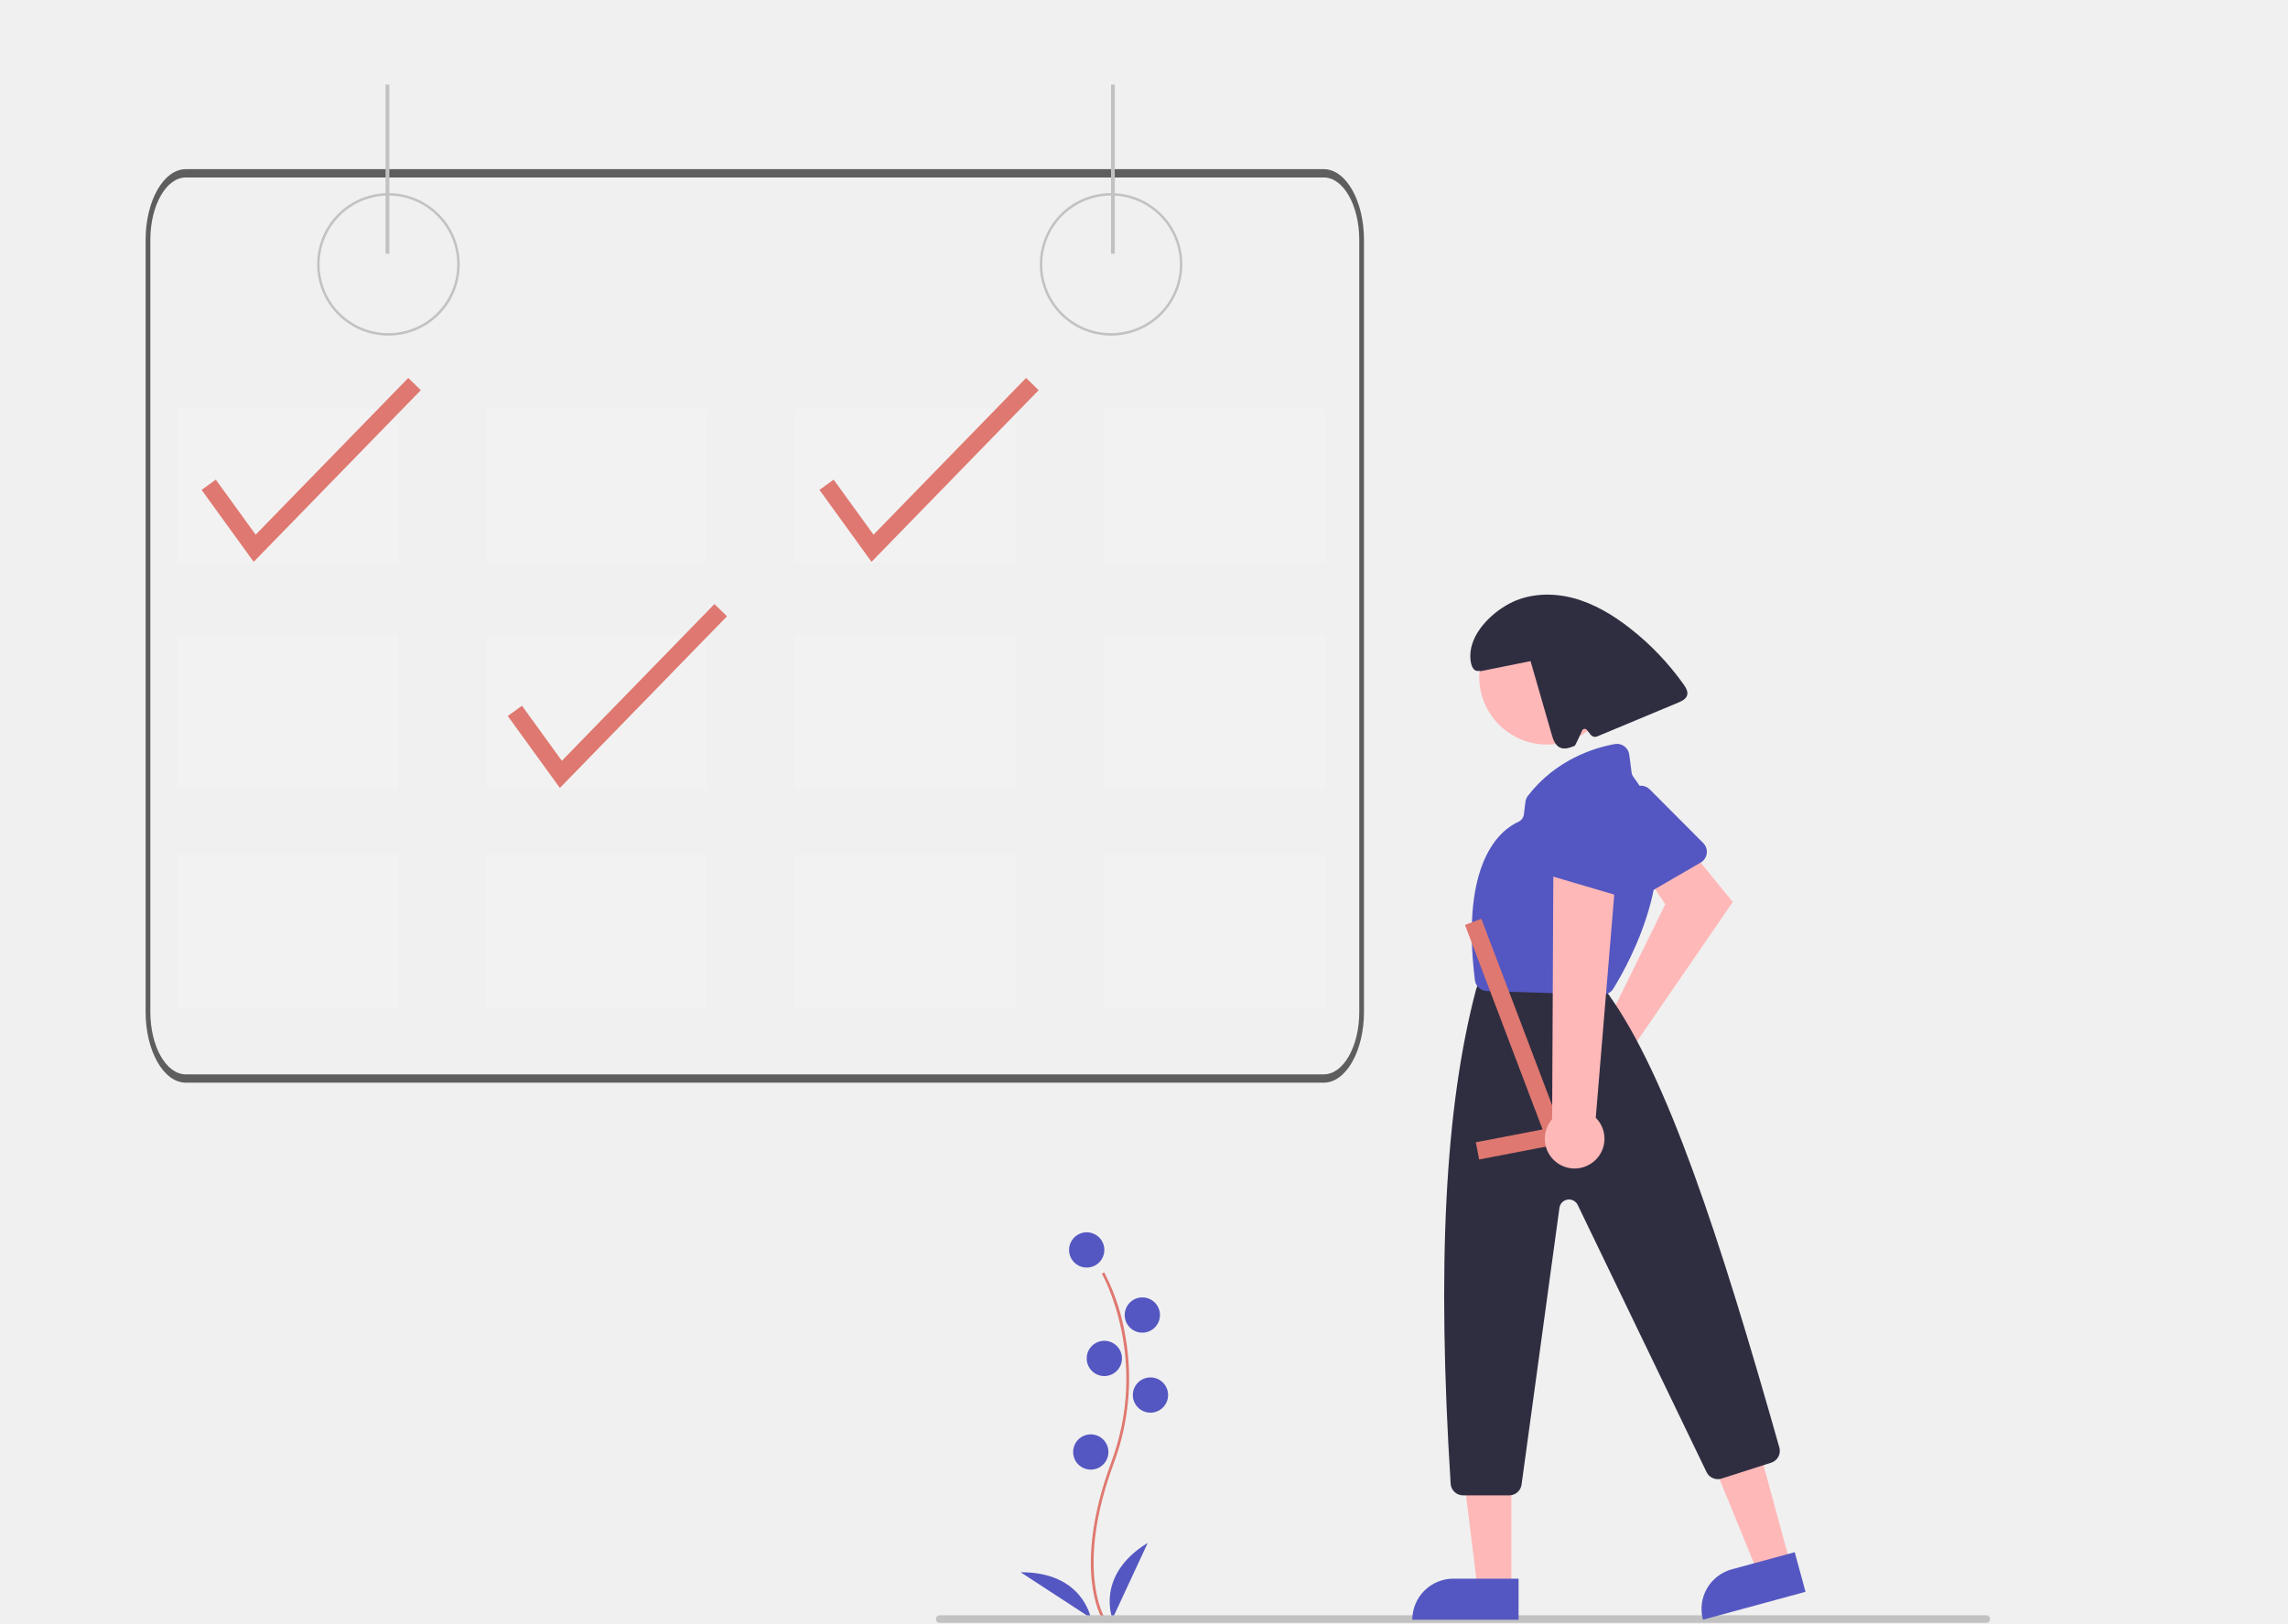
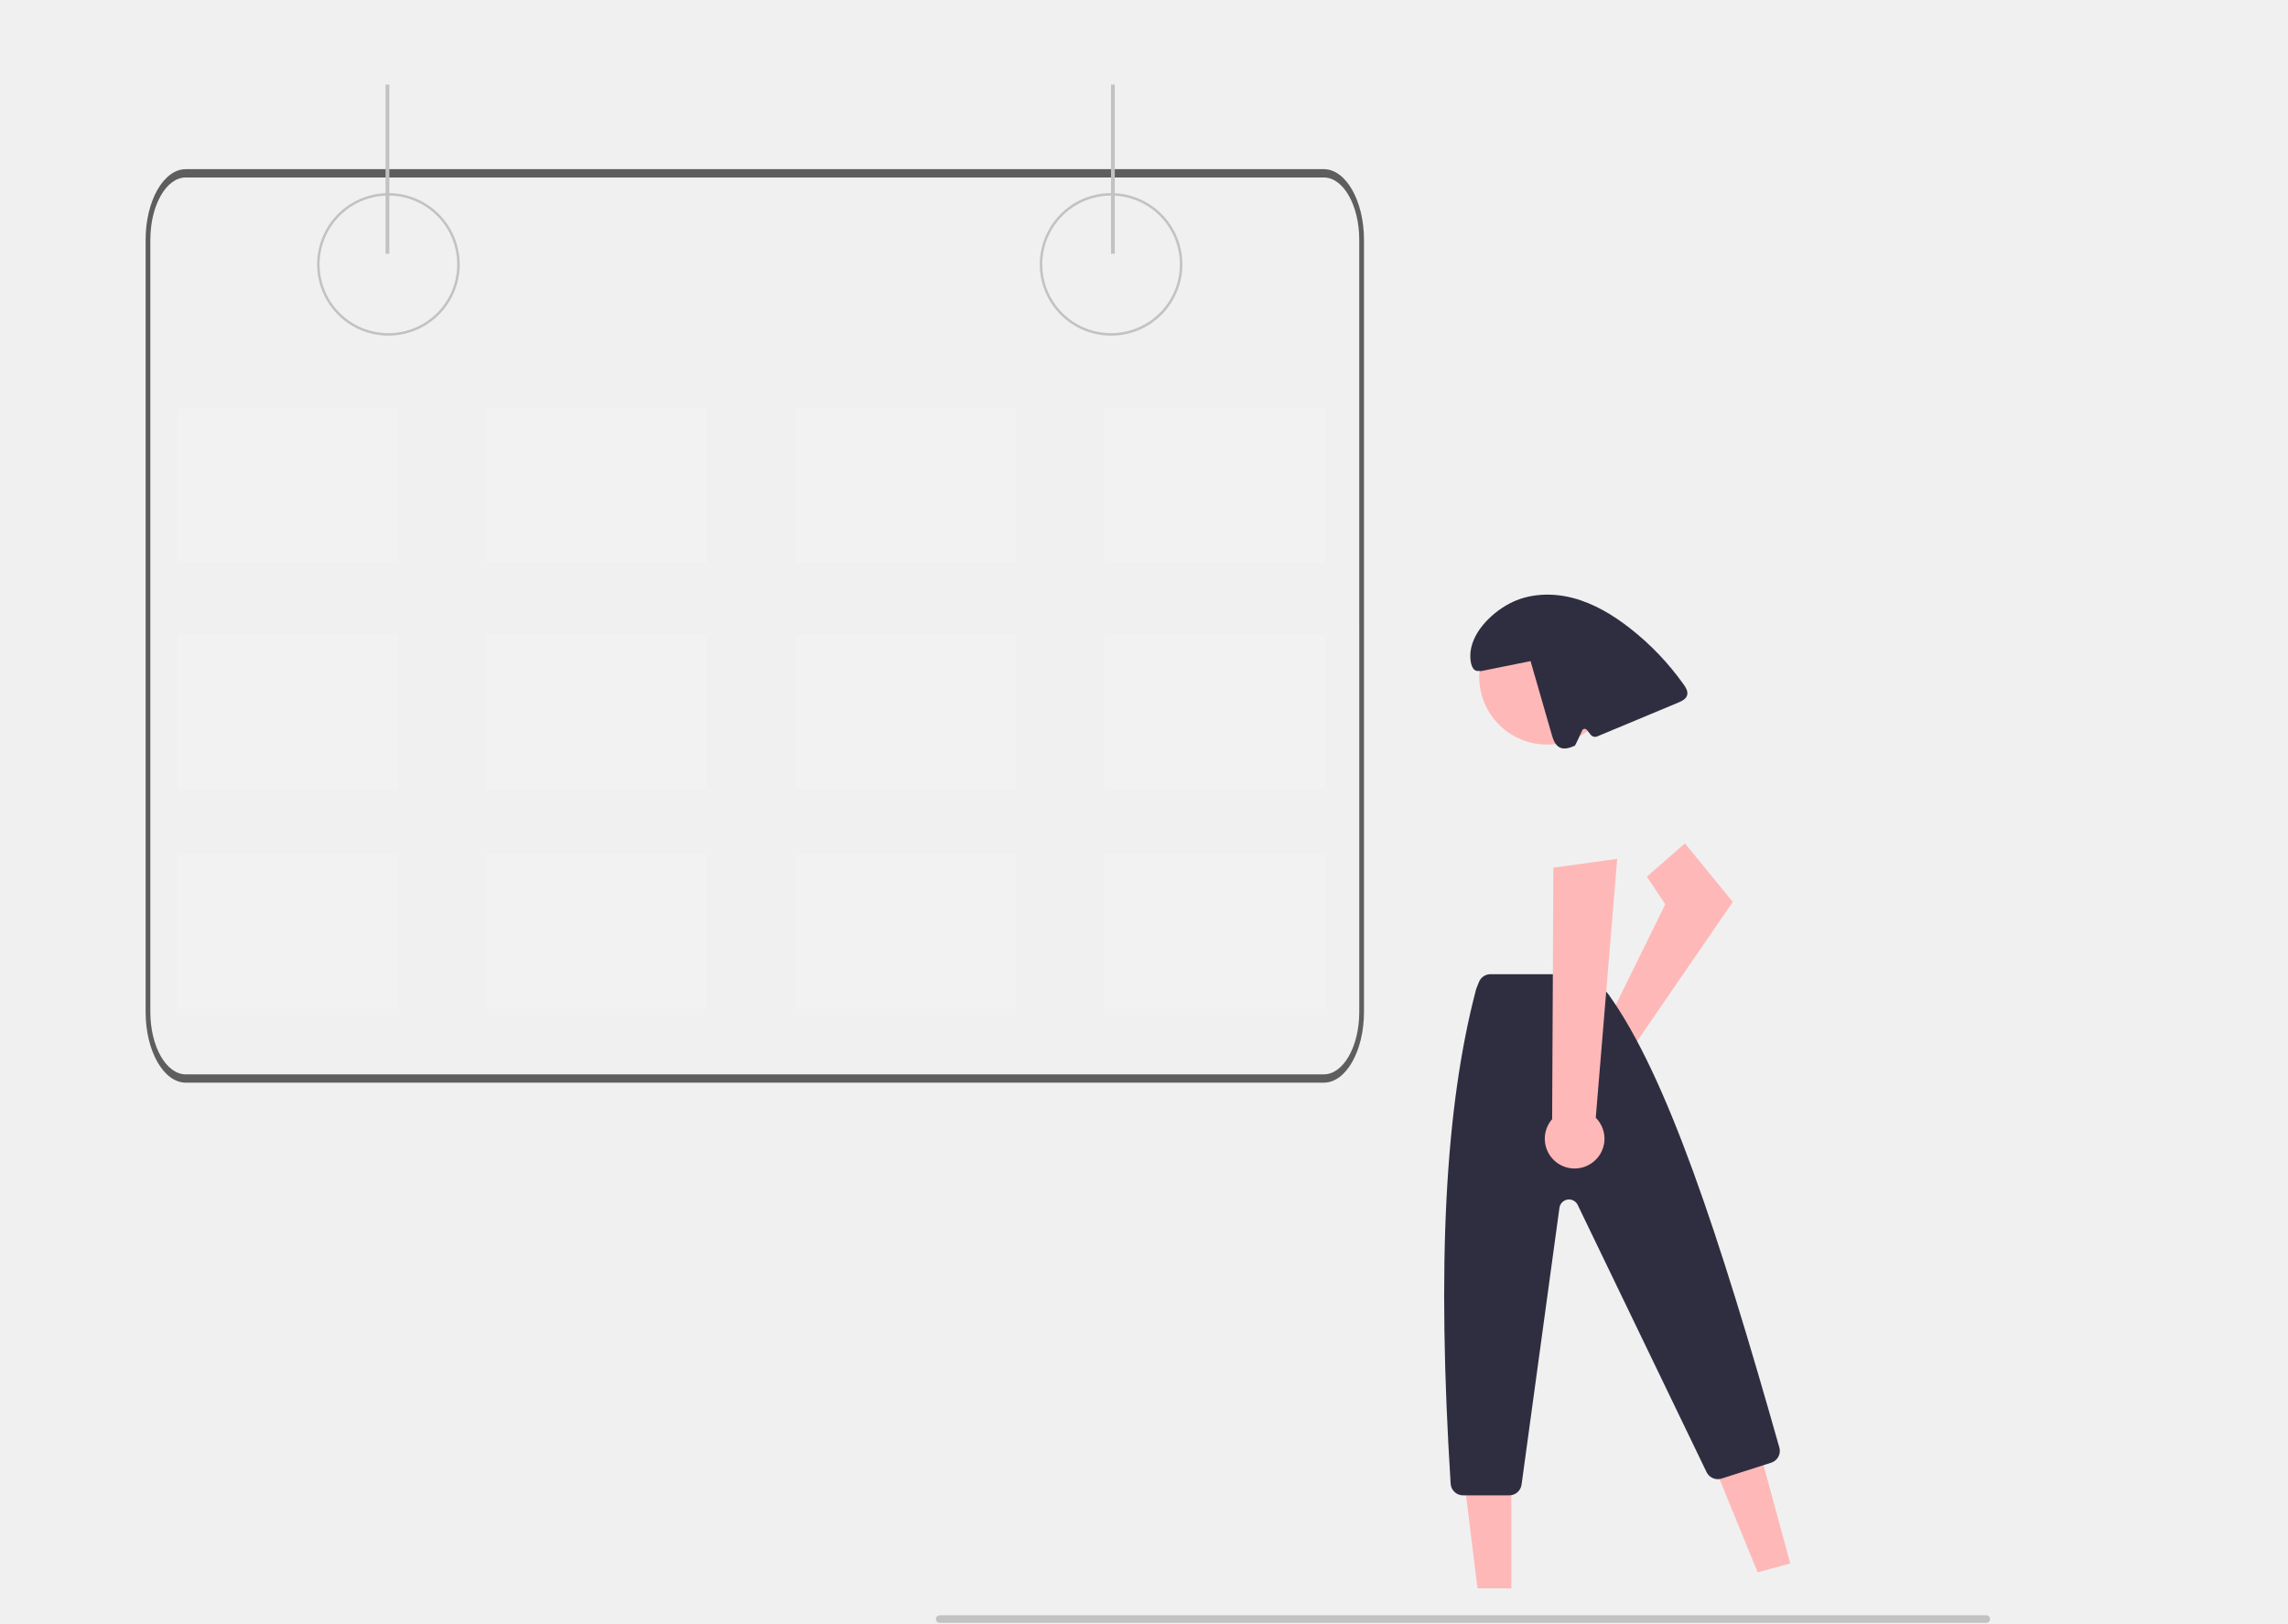
<svg xmlns="http://www.w3.org/2000/svg" width="200" height="142" viewBox="0 0 250 192" fill="none">
  <g clip-path="url(#clip0)">
-     <path d="M120.017 191.307C119.981 191.247 119.113 189.799 118.812 186.791C118.536 184.031 118.714 179.38 121.126 172.891C125.696 160.599 120.073 150.681 120.016 150.582L120.293 150.421C121.375 152.493 122.158 154.709 122.616 157.002C123.748 162.34 123.336 167.891 121.427 173.003C116.865 185.274 120.256 191.083 120.291 191.14L120.017 191.307Z" fill="#DF7870" />
-     <path d="M118.229 149.861C119.38 149.861 120.313 148.928 120.313 147.776C120.313 146.625 119.38 145.692 118.229 145.692C117.078 145.692 116.145 146.625 116.145 147.776C116.145 148.928 117.078 149.861 118.229 149.861Z" fill="#5457C1" />
-     <path d="M124.803 157.556C125.954 157.556 126.887 156.623 126.887 155.472C126.887 154.321 125.954 153.388 124.803 153.388C123.652 153.388 122.719 154.321 122.719 155.472C122.719 156.623 123.652 157.556 124.803 157.556Z" fill="#5457C1" />
-     <path d="M120.311 162.687C121.462 162.687 122.395 161.753 122.395 160.602C122.395 159.451 121.462 158.518 120.311 158.518C119.16 158.518 118.227 159.451 118.227 160.602C118.227 161.753 119.16 162.687 120.311 162.687Z" fill="#5457C1" />
-     <path d="M125.764 167.015C126.915 167.015 127.848 166.082 127.848 164.931C127.848 163.78 126.915 162.847 125.764 162.847C124.613 162.847 123.68 163.78 123.68 164.931C123.68 166.082 124.613 167.015 125.764 167.015Z" fill="#5457C1" />
-     <path d="M118.709 173.749C119.86 173.749 120.794 172.816 120.794 171.664C120.794 170.513 119.86 169.58 118.709 169.58C117.558 169.58 116.625 170.513 116.625 171.664C116.625 172.816 117.558 173.749 118.709 173.749Z" fill="#5457C1" />
-     <path d="M121.275 191.383C121.275 191.383 119.191 186.253 125.443 182.405L121.275 191.383Z" fill="#5457C1" />
-     <path d="M118.712 191.291C118.712 191.291 117.763 185.836 110.422 185.882L118.712 191.291Z" fill="#5457C1" />
+     <path d="M120.017 191.307C119.981 191.247 119.113 189.799 118.812 186.791C118.536 184.031 118.714 179.38 121.126 172.891C125.696 160.599 120.073 150.681 120.016 150.582L120.293 150.421C121.375 152.493 122.158 154.709 122.616 157.002C123.748 162.34 123.336 167.891 121.427 173.003C116.865 185.274 120.256 191.083 120.291 191.14L120.017 191.307Z" fill="$theme-color2" />
+     <path d="M118.229 149.861C119.38 149.861 120.313 148.928 120.313 147.776C120.313 146.625 119.38 145.692 118.229 145.692C117.078 145.692 116.145 146.625 116.145 147.776C116.145 148.928 117.078 149.861 118.229 149.861Z" fill="$theme-color1" />
+     <path d="M124.803 157.556C125.954 157.556 126.887 156.623 126.887 155.472C126.887 154.321 125.954 153.388 124.803 153.388C123.652 153.388 122.719 154.321 122.719 155.472C122.719 156.623 123.652 157.556 124.803 157.556Z" fill="$theme-color1" />
+     <path d="M120.311 162.687C121.462 162.687 122.395 161.753 122.395 160.602C122.395 159.451 121.462 158.518 120.311 158.518C119.16 158.518 118.227 159.451 118.227 160.602C118.227 161.753 119.16 162.687 120.311 162.687Z" fill="$theme-color1" />
+     <path d="M125.764 167.015C126.915 167.015 127.848 166.082 127.848 164.931C127.848 163.78 126.915 162.847 125.764 162.847C124.613 162.847 123.68 163.78 123.68 164.931C123.68 166.082 124.613 167.015 125.764 167.015Z" fill="$theme-color1" />
+     <path d="M118.709 173.749C119.86 173.749 120.794 172.816 120.794 171.664C120.794 170.513 119.86 169.58 118.709 169.58C117.558 169.58 116.625 170.513 116.625 171.664C116.625 172.816 117.558 173.749 118.709 173.749Z" fill="$theme-color1" />
+     <path d="M121.275 191.383C121.275 191.383 119.191 186.253 125.443 182.405L121.275 191.383Z" fill="$theme-color1" />
+     <path d="M118.712 191.291C118.712 191.291 117.763 185.836 110.422 185.882L118.712 191.291Z" fill="$theme-color1" />
    <path d="M35.696 39.682C34.029 39.682 32.4 39.188 31.014 38.262C29.629 37.336 28.549 36.02 27.911 34.48C27.273 32.941 27.106 31.246 27.431 29.612C27.757 27.977 28.559 26.476 29.738 25.297C30.916 24.119 32.417 23.317 34.052 22.991C35.686 22.666 37.38 22.833 38.92 23.471C40.46 24.109 41.776 25.189 42.702 26.574C43.627 27.96 44.122 29.589 44.122 31.256C44.122 33.49 43.234 35.634 41.654 37.214C40.074 38.794 37.93 39.682 35.696 39.682ZM35.696 23.12C34.087 23.12 32.514 23.598 31.176 24.491C29.838 25.385 28.795 26.656 28.179 28.143C27.564 29.629 27.402 31.265 27.716 32.843C28.03 34.421 28.805 35.871 29.943 37.009C31.081 38.147 32.53 38.921 34.108 39.235C35.687 39.549 37.322 39.388 38.809 38.772C40.295 38.157 41.566 37.114 42.46 35.776C43.354 34.438 43.831 32.865 43.831 31.256C43.831 30.188 43.621 29.13 43.212 28.143C42.803 27.156 42.204 26.259 41.448 25.503C40.693 24.748 39.796 24.148 38.809 23.74C37.822 23.331 36.764 23.12 35.696 23.12Z" fill="#C2C2C2" />
    <path d="M121.11 39.682C119.443 39.682 117.814 39.188 116.428 38.262C115.043 37.336 113.963 36.02 113.325 34.48C112.687 32.941 112.52 31.246 112.846 29.612C113.171 27.977 113.973 26.476 115.152 25.297C116.33 24.119 117.831 23.317 119.466 22.991C121.1 22.666 122.795 22.833 124.334 23.471C125.874 24.109 127.19 25.189 128.116 26.574C129.042 27.96 129.536 29.589 129.536 31.256C129.536 33.49 128.648 35.634 127.068 37.214C125.488 38.794 123.344 39.682 121.11 39.682ZM121.11 23.12C119.501 23.12 117.928 23.598 116.59 24.491C115.252 25.385 114.209 26.656 113.593 28.143C112.978 29.629 112.816 31.265 113.13 32.843C113.444 34.421 114.219 35.871 115.357 37.009C116.495 38.147 117.944 38.921 119.522 39.235C121.101 39.549 122.736 39.388 124.223 38.772C125.71 38.157 126.98 37.114 127.874 35.776C128.768 34.438 129.245 32.865 129.245 31.256C129.245 30.188 129.035 29.13 128.626 28.143C128.217 27.156 127.618 26.259 126.862 25.503C126.107 24.748 125.21 24.148 124.223 23.74C123.236 23.331 122.178 23.12 121.11 23.12Z" fill="#C2C2C2" />
    <path d="M146.256 20H11.744C9.126 20.006 7.004 23.739 7 28.346V119.654C7.004 124.261 9.126 127.991 11.744 128H146.256C148.874 127.994 150.996 124.261 151 119.654V28.345C150.996 23.739 148.874 20.009 146.256 20ZM150.443 119.654C150.44 123.719 148.567 127.013 146.256 127.018H11.744C9.433 127.013 7.562 123.719 7.558 119.654V28.345C7.561 24.28 9.433 20.986 11.744 20.982H146.256C148.567 20.987 150.438 24.28 150.442 28.345L150.443 119.654Z" fill="#5E5E5E" />
    <path d="M36.839 48.272H10.758V66.528H36.839V48.272Z" fill="#F2F2F2" />
    <path d="M73.35 48.272H47.27V66.528H73.35V48.272Z" fill="#F2F2F2" />
    <path d="M109.866 48.272H83.785V66.528H109.866V48.272Z" fill="#F2F2F2" />
    <path d="M146.378 48.272H120.297V66.528H146.378V48.272Z" fill="#F2F2F2" />
    <path d="M36.839 75.004H10.758V93.261H36.839V75.004Z" fill="#F2F2F2" />
    <path d="M73.35 75.004H47.27V93.261H73.35V75.004Z" fill="#F2F2F2" />
    <path d="M109.866 75.004H83.785V93.261H109.866V75.004Z" fill="#F2F2F2" />
    <path d="M146.378 75.004H120.297V93.261H146.378V75.004Z" fill="#F2F2F2" />
    <path d="M36.839 101.005H10.758V119.261H36.839V101.005Z" fill="#F2F2F2" />
    <path d="M73.354 101.005H47.273V119.261H73.354V101.005Z" fill="#F2F2F2" />
    <path d="M109.866 101.005H83.785V119.261H109.866V101.005Z" fill="#F2F2F2" />
    <path d="M146.378 101.005H120.297V119.261H146.378V101.005Z" fill="#F2F2F2" />
-     <path d="M55.961 93.155L49.805 84.652L51.482 83.438L56.194 89.946L74.228 71.418L75.712 72.863L55.961 93.155Z" fill="#DF7870" />
-     <path d="M92.797 66.422L86.641 57.919L88.318 56.705L93.03 63.213L111.064 44.685L112.548 46.13L92.797 66.422Z" fill="#DF7870" />
+     <path d="M55.961 93.155L49.805 84.652L51.482 83.438L56.194 89.946L74.228 71.418L75.712 72.863L55.961 93.155Z" fill="$theme-color2" />
+     <path d="M92.797 66.422L86.641 57.919L88.318 56.705L93.03 63.213L111.064 44.685L112.548 46.13L92.797 66.422Z" fill="$theme-color2" />
    <path d="M35.805 10H35.359V30H35.805V10Z" fill="#C2C2C2" />
    <path d="M121.547 10H121.102V30H121.547V10Z" fill="#C2C2C2" />
    <path d="M224.524 191.864H100.884C100.823 191.868 100.761 191.859 100.704 191.839C100.646 191.818 100.593 191.786 100.548 191.744C100.503 191.702 100.468 191.651 100.443 191.595C100.419 191.539 100.406 191.478 100.406 191.417C100.406 191.355 100.419 191.295 100.443 191.238C100.468 191.182 100.503 191.131 100.548 191.089C100.593 191.047 100.646 191.015 100.704 190.995C100.761 190.974 100.823 190.965 100.884 190.969H224.524C224.585 190.965 224.646 190.974 224.704 190.995C224.762 191.015 224.815 191.047 224.86 191.089C224.905 191.131 224.94 191.182 224.965 191.238C224.989 191.295 225.002 191.355 225.002 191.417C225.002 191.478 224.989 191.539 224.965 191.595C224.94 191.651 224.905 191.702 224.86 191.744C224.815 191.786 224.762 191.818 224.704 191.839C224.646 191.859 224.585 191.868 224.524 191.864Z" fill="#C2C2C2" />
-     <path d="M19.774 66.422L13.617 57.919L15.294 56.705L20.007 63.213L38.041 44.685L39.524 46.13L19.774 66.422Z" fill="#DF7870" />
+     <path d="M19.774 66.422L13.617 57.919L15.294 56.705L20.007 63.213L38.041 44.685L39.524 46.13L19.774 66.422Z" fill="$theme-color2" />
    <path d="M178.943 121.532C179.116 121.481 179.293 121.443 179.472 121.419L186.611 106.912L184.432 103.644L188.933 99.71L194.592 106.634L183.067 123.407C183.351 124.042 183.435 124.748 183.308 125.431C183.181 126.115 182.849 126.743 182.356 127.233C181.863 127.724 181.233 128.052 180.548 128.175C179.864 128.298 179.159 128.21 178.526 127.922C177.893 127.634 177.363 127.161 177.006 126.564C176.648 125.968 176.481 125.277 176.527 124.583C176.572 123.889 176.828 123.226 177.259 122.681C177.691 122.136 178.278 121.735 178.943 121.532Z" fill="#FFB8B8" />
-     <path d="M191.128 101.717C191.031 101.819 190.92 101.907 190.797 101.977L183.493 106.212C183.156 106.407 182.756 106.46 182.38 106.36C182.004 106.26 181.683 106.015 181.488 105.678C181.467 105.643 181.448 105.607 181.431 105.57L177.877 98.065C177.726 97.749 177.694 97.389 177.786 97.051C177.878 96.713 178.088 96.42 178.378 96.224L182.906 93.144C183.189 92.952 183.53 92.864 183.87 92.897C184.211 92.929 184.529 93.079 184.771 93.322L191.099 99.672C191.369 99.943 191.523 100.307 191.528 100.689C191.533 101.07 191.389 101.439 191.127 101.716L191.128 101.717Z" fill="#5457C1" />
+     <path d="M191.128 101.717C191.031 101.819 190.92 101.907 190.797 101.977L183.493 106.212C183.156 106.407 182.756 106.46 182.38 106.36C182.004 106.26 181.683 106.015 181.488 105.678C181.467 105.643 181.448 105.607 181.431 105.57L177.877 98.065C177.726 97.749 177.694 97.389 177.786 97.051C177.878 96.713 178.088 96.42 178.378 96.224L182.906 93.144C183.189 92.952 183.53 92.864 183.87 92.897C184.211 92.929 184.529 93.079 184.771 93.322L191.099 99.672C191.369 99.943 191.523 100.307 191.528 100.689C191.533 101.07 191.389 101.439 191.127 101.716L191.128 101.717Z" fill="$theme-color1" />
    <path d="M201.384 184.84L197.527 185.889L191.645 171.512L197.337 169.963L201.384 184.84Z" fill="#FFB8B8" />
-     <path d="M194.474 185.535L201.911 183.511L203.185 188.193L191.065 191.491C190.727 190.249 190.896 188.924 191.535 187.806C192.175 186.689 193.232 185.872 194.474 185.534H194.474L194.474 185.535Z" fill="#5457C1" />
+     <path d="M194.474 185.535L201.911 183.511L203.185 188.193L191.065 191.491C190.727 190.249 190.896 188.924 191.535 187.806C192.175 186.689 193.232 185.872 194.474 185.534H194.474L194.474 185.535Z" fill="$theme-color1" />
    <path d="M168.414 187.783H164.417L162.516 172.366H168.414V187.783Z" fill="#FFB8B8" />
-     <path d="M161.564 186.64H169.272V191.494H156.711C156.711 190.857 156.836 190.226 157.08 189.637C157.324 189.048 157.682 188.513 158.132 188.062C158.583 187.611 159.118 187.254 159.707 187.01C160.295 186.766 160.927 186.64 161.564 186.64H161.564Z" fill="#5457C1" />
+     <path d="M161.564 186.64H169.272V191.494H156.711C156.711 190.857 156.836 190.226 157.08 189.637C157.324 189.048 157.682 188.513 158.132 188.062C158.583 187.611 159.118 187.254 159.707 187.01C160.295 186.766 160.927 186.64 161.564 186.64H161.564Z" fill="$theme-color1" />
    <path d="M172.628 88.027C177.05 88.027 180.635 84.442 180.635 80.02C180.635 75.597 177.05 72.013 172.628 72.013C168.206 72.013 164.621 75.597 164.621 80.02C164.621 84.442 168.206 88.027 172.628 88.027Z" fill="#FFB8B8" />
    <path d="M168.171 176.791H162.709C162.336 176.791 161.976 176.648 161.704 176.392C161.431 176.137 161.266 175.787 161.242 175.414C159.615 149.542 160.567 130.983 164.238 117.008C164.254 116.947 164.274 116.887 164.298 116.828L164.591 116.097C164.699 115.824 164.887 115.59 165.13 115.426C165.373 115.261 165.66 115.174 165.954 115.175H177.185C177.397 115.175 177.606 115.22 177.798 115.309C177.991 115.397 178.162 115.526 178.299 115.687L179.825 117.467C179.854 117.502 179.882 117.537 179.909 117.574C186.788 127.168 192.953 145.922 200.093 171.131C200.198 171.497 200.157 171.89 199.977 172.226C199.796 172.562 199.492 172.814 199.129 172.929L193.26 174.808C192.923 174.914 192.56 174.896 192.235 174.756C191.91 174.616 191.647 174.365 191.492 174.048L176.26 142.455C176.153 142.234 175.978 142.053 175.761 141.94C175.544 141.826 175.296 141.785 175.054 141.824C174.812 141.862 174.588 141.977 174.417 142.152C174.245 142.327 174.135 142.553 174.101 142.796L169.625 175.522C169.576 175.873 169.402 176.195 169.135 176.428C168.868 176.661 168.525 176.79 168.171 176.791Z" fill="#2F2E41" />
-     <path d="M179.211 117.597H179.165L165.521 117.166C165.17 117.156 164.835 117.021 164.576 116.784C164.317 116.547 164.151 116.225 164.11 115.877C162.382 101.878 167.123 98.127 169.243 97.164C169.42 97.084 169.574 96.96 169.689 96.803C169.804 96.646 169.876 96.463 169.899 96.27L170.083 94.802C170.114 94.543 170.214 94.297 170.372 94.09C173.696 89.785 178.234 88.406 180.642 87.968C181.024 87.899 181.418 87.985 181.737 88.207C182.056 88.429 182.274 88.768 182.343 89.151C182.347 89.175 182.351 89.199 182.354 89.223L182.629 91.33C182.656 91.531 182.737 91.721 182.861 91.882C189.792 100.942 182.071 114.32 180.452 116.91C180.32 117.12 180.137 117.293 179.92 117.413C179.703 117.534 179.459 117.597 179.211 117.597Z" fill="#5457C1" />
-     <path d="M174.917 135.095L164.609 137.082L164.218 135.049L172.108 133.528L162.938 109.353L164.873 108.619L174.917 135.095Z" fill="#DF7870" />
+     <path d="M179.211 117.597H179.165L165.521 117.166C165.17 117.156 164.835 117.021 164.576 116.784C164.317 116.547 164.151 116.225 164.11 115.877C162.382 101.878 167.123 98.127 169.243 97.164C169.42 97.084 169.574 96.96 169.689 96.803C169.804 96.646 169.876 96.463 169.899 96.27L170.083 94.802C170.114 94.543 170.214 94.297 170.372 94.09C173.696 89.785 178.234 88.406 180.642 87.968C181.024 87.899 181.418 87.985 181.737 88.207C182.056 88.429 182.274 88.768 182.343 89.151C182.347 89.175 182.351 89.199 182.354 89.223L182.629 91.33C182.656 91.531 182.737 91.721 182.861 91.882C189.792 100.942 182.071 114.32 180.452 116.91C180.32 117.12 180.137 117.293 179.92 117.413C179.703 117.534 179.459 117.597 179.211 117.597Z" fill="$theme-color1" />
+     <path d="M174.917 135.095L164.609 137.082L164.218 135.049L172.108 133.528L162.938 109.353L164.873 108.619L174.917 135.095Z" fill="$theme-color2" />
    <path d="M188.782 80.921C186.996 78.406 184.854 76.163 182.423 74.264C180.402 72.686 178.153 71.337 175.672 70.692C173.191 70.047 170.45 70.157 168.186 71.36C165.922 72.563 163.581 74.954 163.566 77.518C163.562 78.342 163.772 79.456 164.583 79.314L164.817 79.346L170.688 78.161L173.188 86.838C173.364 87.448 173.599 88.129 174.178 88.389C174.723 88.634 175.352 88.403 175.906 88.173C175.997 88.135 176.776 86.386 176.776 86.386C176.795 86.331 176.829 86.282 176.874 86.245C176.918 86.208 176.972 86.183 177.029 86.174C177.086 86.164 177.145 86.17 177.199 86.191C177.254 86.212 177.301 86.246 177.337 86.292L177.8 86.87C177.889 86.981 178.011 87.06 178.148 87.096C178.285 87.131 178.43 87.12 178.561 87.066L188.134 83.07C188.575 82.885 189.068 82.646 189.196 82.184C189.317 81.741 189.047 81.295 188.782 80.921Z" fill="#2F2E41" />
    <path d="M177.935 137.496C178.355 137.202 178.704 136.819 178.96 136.376C179.215 135.932 179.37 135.438 179.414 134.927C179.457 134.417 179.389 133.904 179.212 133.423C179.036 132.942 178.757 132.506 178.394 132.145L180.928 101.542L173.383 102.58L173.239 132.312C172.672 132.962 172.363 133.797 172.371 134.66C172.379 135.522 172.703 136.352 173.282 136.991C173.861 137.63 174.655 138.035 175.512 138.128C176.369 138.221 177.231 137.996 177.934 137.496L177.935 137.496Z" fill="#FFB8B8" />
-     <path d="M181.422 105.949C181.281 105.949 181.14 105.929 181.005 105.889L172.905 103.506C172.72 103.452 172.548 103.362 172.398 103.241C172.248 103.12 172.123 102.97 172.031 102.801C171.938 102.632 171.88 102.446 171.86 102.255C171.839 102.063 171.857 101.87 171.911 101.685C171.923 101.646 171.936 101.607 171.95 101.569L174.948 93.825C175.073 93.498 175.312 93.227 175.62 93.061C175.928 92.895 176.286 92.846 176.628 92.921L181.979 94.085C182.314 94.157 182.612 94.344 182.823 94.614C183.033 94.883 183.144 95.217 183.134 95.559L182.885 104.521C182.875 104.903 182.716 105.265 182.443 105.532C182.17 105.798 181.804 105.948 181.422 105.949V105.949Z" fill="#5457C1" />
+     <path d="M181.422 105.949C181.281 105.949 181.14 105.929 181.005 105.889L172.905 103.506C172.72 103.452 172.548 103.362 172.398 103.241C172.248 103.12 172.123 102.97 172.031 102.801C171.938 102.632 171.88 102.446 171.86 102.255C171.839 102.063 171.857 101.87 171.911 101.685C171.923 101.646 171.936 101.607 171.95 101.569L174.948 93.825C175.073 93.498 175.312 93.227 175.62 93.061C175.928 92.895 176.286 92.846 176.628 92.921L181.979 94.085C182.314 94.157 182.612 94.344 182.823 94.614C183.033 94.883 183.144 95.217 183.134 95.559L182.885 104.521C182.875 104.903 182.716 105.265 182.443 105.532C182.17 105.798 181.804 105.948 181.422 105.949V105.949Z" fill="$theme-color1" />
  </g>
  <defs>
    <clipPath id="clip0">
      <rect width="250" height="191.865" fill="white" />
    </clipPath>
  </defs>
</svg>
